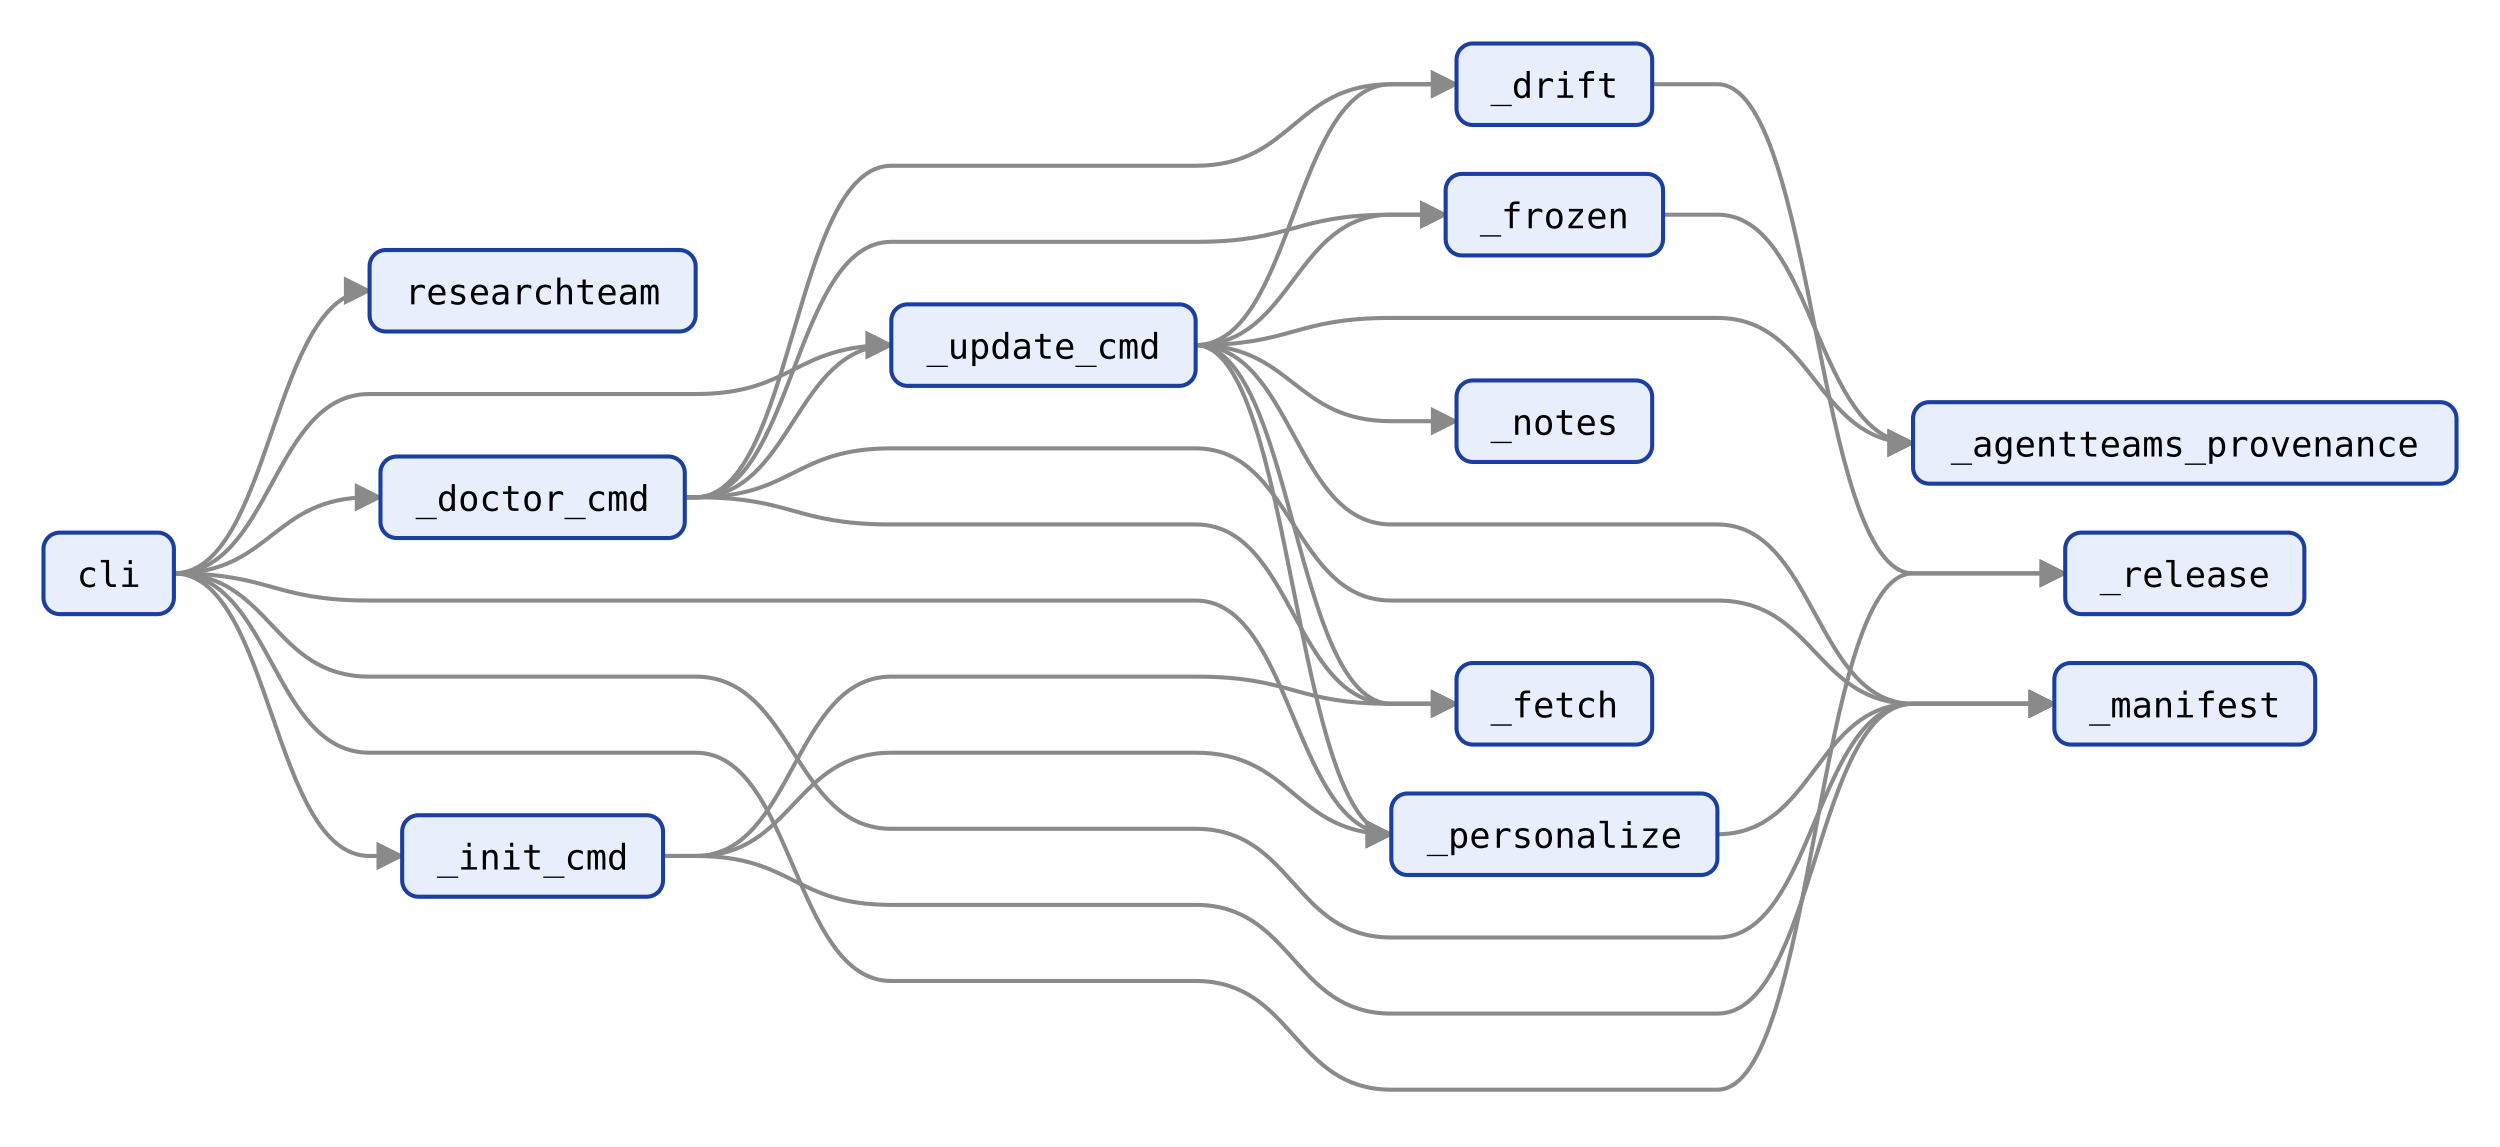
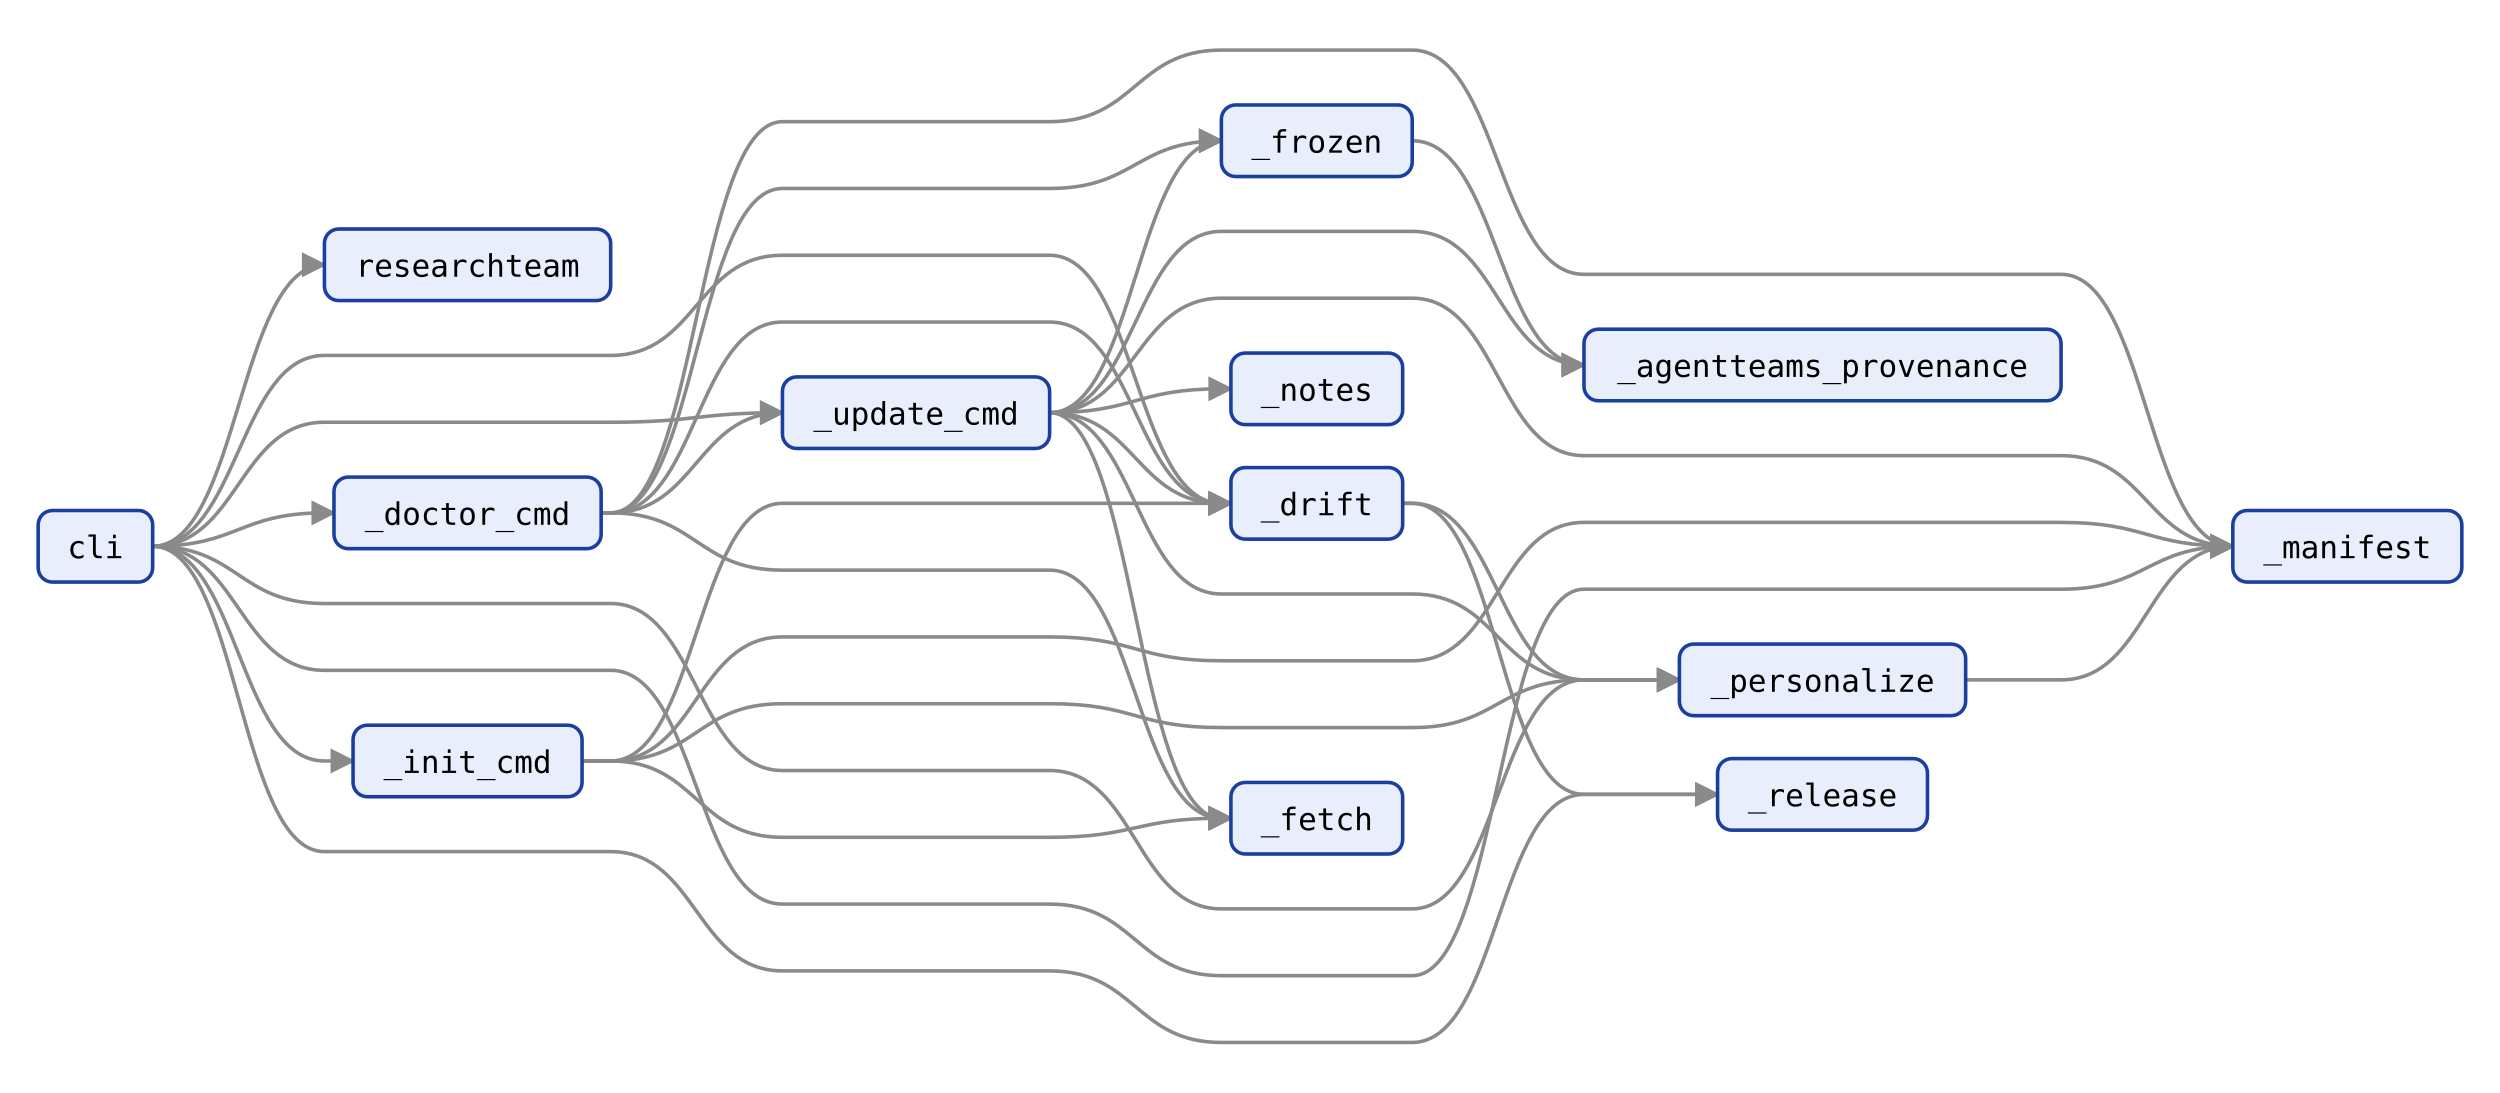
- <svg xmlns="http://www.w3.org/2000/svg" viewBox="0 0 920 422" width="920" height="422" font-family="monospace">
+ <svg xmlns="http://www.w3.org/2000/svg" viewBox="0 0 1048 458" width="1048" height="458" font-family="monospace">
  <defs>
    <marker id="arrow" viewBox="0 0 10 10" refX="9" refY="5" markerWidth="7" markerHeight="7" orient="auto-start-reverse">
      <polygon points="0,0 10,5 0,10" fill="#8a8a8a" />
    </marker>
  </defs>
-   <path d="M252,183 L256,183 C292,183 292,61 328,61 L440,61 C476,61 476,31 512,31 L536,31" fill="none" stroke="#8a8a8a" stroke-width="1.5" marker-end="url(#arrow)" />
-   <path d="M252,183 L256,183 C292,183 292,193 328,193 L440,193 C476,193 476,259 512,259 L536,259" fill="none" stroke="#8a8a8a" stroke-width="1.5" marker-end="url(#arrow)" />
-   <path d="M252,183 L256,183 C292,183 292,89 328,89 L440,89 C476,89 476,79 512,79 L532,79" fill="none" stroke="#8a8a8a" stroke-width="1.5" marker-end="url(#arrow)" />
-   <path d="M252,183 L256,183 C292,183 292,165 328,165 L440,165 C476,165 476,221 512,221 L632,221 C668,221 668,259 704,259 L756,259" fill="none" stroke="#8a8a8a" stroke-width="1.5" marker-end="url(#arrow)" />
-   <path d="M252,183 L256,183 C292,183 292,127 328,127" fill="none" stroke="#8a8a8a" stroke-width="1.5" marker-end="url(#arrow)" />
-   <path d="M608,31 L632,31 C668,31 668,211 704,211 L760,211" fill="none" stroke="#8a8a8a" stroke-width="1.5" marker-end="url(#arrow)" />
-   <path d="M612,79 L632,79 C668,79 668,163 704,163" fill="none" stroke="#8a8a8a" stroke-width="1.5" marker-end="url(#arrow)" />
-   <path d="M244,315 L256,315 C292,315 292,249 328,249 L440,249 C476,249 476,259 512,259 L536,259" fill="none" stroke="#8a8a8a" stroke-width="1.5" marker-end="url(#arrow)" />
-   <path d="M244,315 L256,315 C292,315 292,333 328,333 L440,333 C476,333 476,373 512,373 L632,373 C668,373 668,259 704,259 L756,259" fill="none" stroke="#8a8a8a" stroke-width="1.5" marker-end="url(#arrow)" />
-   <path d="M244,315 L256,315 C292,315 292,277 328,277 L440,277 C476,277 476,307 512,307" fill="none" stroke="#8a8a8a" stroke-width="1.5" marker-end="url(#arrow)" />
-   <path d="M632,307 C668,307 668,259 704,259 L756,259" fill="none" stroke="#8a8a8a" stroke-width="1.5" marker-end="url(#arrow)" />
-   <path d="M440,127 C476,127 476,117 512,117 L632,117 C668,117 668,163 704,163" fill="none" stroke="#8a8a8a" stroke-width="1.5" marker-end="url(#arrow)" />
-   <path d="M440,127 C476,127 476,31 512,31 L536,31" fill="none" stroke="#8a8a8a" stroke-width="1.5" marker-end="url(#arrow)" />
-   <path d="M440,127 C476,127 476,259 512,259 L536,259" fill="none" stroke="#8a8a8a" stroke-width="1.5" marker-end="url(#arrow)" />
-   <path d="M440,127 C476,127 476,79 512,79 L532,79" fill="none" stroke="#8a8a8a" stroke-width="1.5" marker-end="url(#arrow)" />
-   <path d="M440,127 C476,127 476,193 512,193 L632,193 C668,193 668,259 704,259 L756,259" fill="none" stroke="#8a8a8a" stroke-width="1.5" marker-end="url(#arrow)" />
-   <path d="M440,127 C476,127 476,155 512,155 L536,155" fill="none" stroke="#8a8a8a" stroke-width="1.5" marker-end="url(#arrow)" />
-   <path d="M440,127 C476,127 476,307 512,307" fill="none" stroke="#8a8a8a" stroke-width="1.5" marker-end="url(#arrow)" />
-   <path d="M64,211 C100,211 100,107 136,107" fill="none" stroke="#8a8a8a" stroke-width="1.5" marker-end="url(#arrow)" />
-   <path d="M64,211 C100,211 100,183 136,183 L140,183" fill="none" stroke="#8a8a8a" stroke-width="1.5" marker-end="url(#arrow)" />
-   <path d="M64,211 C100,211 100,315 136,315 L148,315" fill="none" stroke="#8a8a8a" stroke-width="1.5" marker-end="url(#arrow)" />
-   <path d="M64,211 C100,211 100,249 136,249 L256,249 C292,249 292,305 328,305 L440,305 C476,305 476,345 512,345 L632,345 C668,345 668,259 704,259 L756,259" fill="none" stroke="#8a8a8a" stroke-width="1.5" marker-end="url(#arrow)" />
-   <path d="M64,211 C100,211 100,221 136,221 L256,221 L328,221 L440,221 C476,221 476,307 512,307" fill="none" stroke="#8a8a8a" stroke-width="1.5" marker-end="url(#arrow)" />
-   <path d="M64,211 C100,211 100,277 136,277 L256,277 C292,277 292,361 328,361 L440,361 C476,361 476,401 512,401 L632,401 C668,401 668,211 704,211 L760,211" fill="none" stroke="#8a8a8a" stroke-width="1.5" marker-end="url(#arrow)" />
-   <path d="M64,211 C100,211 100,145 136,145 L256,145 C292,145 292,127 328,127" fill="none" stroke="#8a8a8a" stroke-width="1.5" marker-end="url(#arrow)" />
-   <rect x="136" y="92" width="120" height="30" rx="6" fill="#e8eefb" stroke="#1b3fa0" stroke-width="1.5" />
-   <text x="196" y="112" font-size="13" text-anchor="middle" fill="#000000">researchteam</text>
-   <rect x="704" y="148" width="200" height="30" rx="6" fill="#e8eefb" stroke="#1b3fa0" stroke-width="1.5" />
-   <text x="804" y="168" font-size="13" text-anchor="middle" fill="#000000">_agentteams_provenance</text>
-   <rect x="140" y="168" width="112" height="30" rx="6" fill="#e8eefb" stroke="#1b3fa0" stroke-width="1.5" />
-   <text x="196" y="188" font-size="13" text-anchor="middle" fill="#000000">_doctor_cmd</text>
-   <rect x="536" y="16" width="72" height="30" rx="6" fill="#e8eefb" stroke="#1b3fa0" stroke-width="1.5" />
-   <text x="572" y="36" font-size="13" text-anchor="middle" fill="#000000">_drift</text>
-   <rect x="536" y="244" width="72" height="30" rx="6" fill="#e8eefb" stroke="#1b3fa0" stroke-width="1.5" />
-   <text x="572" y="264" font-size="13" text-anchor="middle" fill="#000000">_fetch</text>
-   <rect x="532" y="64" width="80" height="30" rx="6" fill="#e8eefb" stroke="#1b3fa0" stroke-width="1.5" />
-   <text x="572" y="84" font-size="13" text-anchor="middle" fill="#000000">_frozen</text>
-   <rect x="148" y="300" width="96" height="30" rx="6" fill="#e8eefb" stroke="#1b3fa0" stroke-width="1.5" />
-   <text x="196" y="320" font-size="13" text-anchor="middle" fill="#000000">_init_cmd</text>
-   <rect x="756" y="244" width="96" height="30" rx="6" fill="#e8eefb" stroke="#1b3fa0" stroke-width="1.5" />
-   <text x="804" y="264" font-size="13" text-anchor="middle" fill="#000000">_manifest</text>
-   <rect x="536" y="140" width="72" height="30" rx="6" fill="#e8eefb" stroke="#1b3fa0" stroke-width="1.5" />
-   <text x="572" y="160" font-size="13" text-anchor="middle" fill="#000000">_notes</text>
-   <rect x="512" y="292" width="120" height="30" rx="6" fill="#e8eefb" stroke="#1b3fa0" stroke-width="1.5" />
-   <text x="572" y="312" font-size="13" text-anchor="middle" fill="#000000">_personalize</text>
-   <rect x="760" y="196" width="88" height="30" rx="6" fill="#e8eefb" stroke="#1b3fa0" stroke-width="1.5" />
-   <text x="804" y="216" font-size="13" text-anchor="middle" fill="#000000">_release</text>
-   <rect x="328" y="112" width="112" height="30" rx="6" fill="#e8eefb" stroke="#1b3fa0" stroke-width="1.5" />
-   <text x="384" y="132" font-size="13" text-anchor="middle" fill="#000000">_update_cmd</text>
-   <rect x="16" y="196" width="48" height="30" rx="6" fill="#e8eefb" stroke="#1b3fa0" stroke-width="1.5" />
-   <text x="40" y="216" font-size="13" text-anchor="middle" fill="#000000">cli</text>
+   <path d="M252,215 L256,215 C292,215 292,135 328,135 L440,135 C476,135 476,211 512,211 L516,211" fill="none" stroke="#8a8a8a" stroke-width="1.5" marker-end="url(#arrow)" />
+   <path d="M252,215 L256,215 C292,215 292,239 328,239 L440,239 C476,239 476,343 512,343 L516,343" fill="none" stroke="#8a8a8a" stroke-width="1.5" marker-end="url(#arrow)" />
+   <path d="M252,215 L256,215 C292,215 292,79 328,79 L440,79 C476,79 476,59 512,59" fill="none" stroke="#8a8a8a" stroke-width="1.5" marker-end="url(#arrow)" />
+   <path d="M252,215 L256,215 C292,215 292,51 328,51 L440,51 C476,51 476,21 512,21 L592,21 C628,21 628,115 664,115 L864,115 C900,115 900,229 936,229" fill="none" stroke="#8a8a8a" stroke-width="1.5" marker-end="url(#arrow)" />
+   <path d="M252,215 L256,215 C292,215 292,173 328,173" fill="none" stroke="#8a8a8a" stroke-width="1.5" marker-end="url(#arrow)" />
+   <path d="M588,211 L592,211 C628,211 628,285 664,285 L704,285" fill="none" stroke="#8a8a8a" stroke-width="1.5" marker-end="url(#arrow)" />
+   <path d="M588,211 L592,211 C628,211 628,333 664,333 L720,333" fill="none" stroke="#8a8a8a" stroke-width="1.5" marker-end="url(#arrow)" />
+   <path d="M592,59 C628,59 628,153 664,153" fill="none" stroke="#8a8a8a" stroke-width="1.5" marker-end="url(#arrow)" />
+   <path d="M244,319 L256,319 C292,319 292,211 328,211 L440,211 L512,211 L516,211" fill="none" stroke="#8a8a8a" stroke-width="1.5" marker-end="url(#arrow)" />
+   <path d="M244,319 L256,319 C292,319 292,351 328,351 L440,351 C476,351 476,343 512,343 L516,343" fill="none" stroke="#8a8a8a" stroke-width="1.5" marker-end="url(#arrow)" />
+   <path d="M244,319 L256,319 C292,319 292,267 328,267 L440,267 C476,267 476,277 512,277 L592,277 C628,277 628,219 664,219 L864,219 C900,219 900,229 936,229" fill="none" stroke="#8a8a8a" stroke-width="1.5" marker-end="url(#arrow)" />
+   <path d="M244,319 L256,319 C292,319 292,295 328,295 L440,295 C476,295 476,305 512,305 L592,305 C628,305 628,285 664,285 L704,285" fill="none" stroke="#8a8a8a" stroke-width="1.5" marker-end="url(#arrow)" />
+   <path d="M824,285 L864,285 C900,285 900,229 936,229" fill="none" stroke="#8a8a8a" stroke-width="1.5" marker-end="url(#arrow)" />
+   <path d="M440,173 C476,173 476,97 512,97 L592,97 C628,97 628,153 664,153" fill="none" stroke="#8a8a8a" stroke-width="1.5" marker-end="url(#arrow)" />
+   <path d="M440,173 C476,173 476,211 512,211 L516,211" fill="none" stroke="#8a8a8a" stroke-width="1.5" marker-end="url(#arrow)" />
+   <path d="M440,173 C476,173 476,343 512,343 L516,343" fill="none" stroke="#8a8a8a" stroke-width="1.5" marker-end="url(#arrow)" />
+   <path d="M440,173 C476,173 476,59 512,59" fill="none" stroke="#8a8a8a" stroke-width="1.5" marker-end="url(#arrow)" />
+   <path d="M440,173 C476,173 476,125 512,125 L592,125 C628,125 628,191 664,191 L864,191 C900,191 900,229 936,229" fill="none" stroke="#8a8a8a" stroke-width="1.5" marker-end="url(#arrow)" />
+   <path d="M440,173 C476,173 476,163 512,163 L516,163" fill="none" stroke="#8a8a8a" stroke-width="1.5" marker-end="url(#arrow)" />
+   <path d="M440,173 C476,173 476,249 512,249 L592,249 C628,249 628,285 664,285 L704,285" fill="none" stroke="#8a8a8a" stroke-width="1.5" marker-end="url(#arrow)" />
+   <path d="M64,229 C100,229 100,111 136,111" fill="none" stroke="#8a8a8a" stroke-width="1.5" marker-end="url(#arrow)" />
+   <path d="M64,229 C100,229 100,215 136,215 L140,215" fill="none" stroke="#8a8a8a" stroke-width="1.5" marker-end="url(#arrow)" />
+   <path d="M64,229 C100,229 100,149 136,149 L256,149 C292,149 292,107 328,107 L440,107 C476,107 476,211 512,211 L516,211" fill="none" stroke="#8a8a8a" stroke-width="1.5" marker-end="url(#arrow)" />
+   <path d="M64,229 C100,229 100,319 136,319 L148,319" fill="none" stroke="#8a8a8a" stroke-width="1.5" marker-end="url(#arrow)" />
+   <path d="M64,229 C100,229 100,281 136,281 L256,281 C292,281 292,379 328,379 L440,379 C476,379 476,409 512,409 L592,409 C628,409 628,247 664,247 L864,247 C900,247 900,229 936,229" fill="none" stroke="#8a8a8a" stroke-width="1.5" marker-end="url(#arrow)" />
+   <path d="M64,229 C100,229 100,253 136,253 L256,253 C292,253 292,323 328,323 L440,323 C476,323 476,381 512,381 L592,381 C628,381 628,285 664,285 L704,285" fill="none" stroke="#8a8a8a" stroke-width="1.5" marker-end="url(#arrow)" />
+   <path d="M64,229 C100,229 100,357 136,357 L256,357 C292,357 292,407 328,407 L440,407 C476,407 476,437 512,437 L592,437 C628,437 628,333 664,333 L720,333" fill="none" stroke="#8a8a8a" stroke-width="1.5" marker-end="url(#arrow)" />
+   <path d="M64,229 C100,229 100,177 136,177 L256,177 C292,177 292,173 328,173" fill="none" stroke="#8a8a8a" stroke-width="1.5" marker-end="url(#arrow)" />
+   <rect x="136" y="96" width="120" height="30" rx="6" fill="#e8eefb" stroke="#1b3fa0" stroke-width="1.5" />
+   <text x="196" y="116" font-size="13" text-anchor="middle" fill="#000000">researchteam</text>
+   <rect x="664" y="138" width="200" height="30" rx="6" fill="#e8eefb" stroke="#1b3fa0" stroke-width="1.5" />
+   <text x="764" y="158" font-size="13" text-anchor="middle" fill="#000000">_agentteams_provenance</text>
+   <rect x="140" y="200" width="112" height="30" rx="6" fill="#e8eefb" stroke="#1b3fa0" stroke-width="1.5" />
+   <text x="196" y="220" font-size="13" text-anchor="middle" fill="#000000">_doctor_cmd</text>
+   <rect x="516" y="196" width="72" height="30" rx="6" fill="#e8eefb" stroke="#1b3fa0" stroke-width="1.5" />
+   <text x="552" y="216" font-size="13" text-anchor="middle" fill="#000000">_drift</text>
+   <rect x="516" y="328" width="72" height="30" rx="6" fill="#e8eefb" stroke="#1b3fa0" stroke-width="1.5" />
+   <text x="552" y="348" font-size="13" text-anchor="middle" fill="#000000">_fetch</text>
+   <rect x="512" y="44" width="80" height="30" rx="6" fill="#e8eefb" stroke="#1b3fa0" stroke-width="1.5" />
+   <text x="552" y="64" font-size="13" text-anchor="middle" fill="#000000">_frozen</text>
+   <rect x="148" y="304" width="96" height="30" rx="6" fill="#e8eefb" stroke="#1b3fa0" stroke-width="1.5" />
+   <text x="196" y="324" font-size="13" text-anchor="middle" fill="#000000">_init_cmd</text>
+   <rect x="936" y="214" width="96" height="30" rx="6" fill="#e8eefb" stroke="#1b3fa0" stroke-width="1.5" />
+   <text x="984" y="234" font-size="13" text-anchor="middle" fill="#000000">_manifest</text>
+   <rect x="516" y="148" width="72" height="30" rx="6" fill="#e8eefb" stroke="#1b3fa0" stroke-width="1.5" />
+   <text x="552" y="168" font-size="13" text-anchor="middle" fill="#000000">_notes</text>
+   <rect x="704" y="270" width="120" height="30" rx="6" fill="#e8eefb" stroke="#1b3fa0" stroke-width="1.5" />
+   <text x="764" y="290" font-size="13" text-anchor="middle" fill="#000000">_personalize</text>
+   <rect x="720" y="318" width="88" height="30" rx="6" fill="#e8eefb" stroke="#1b3fa0" stroke-width="1.5" />
+   <text x="764" y="338" font-size="13" text-anchor="middle" fill="#000000">_release</text>
+   <rect x="328" y="158" width="112" height="30" rx="6" fill="#e8eefb" stroke="#1b3fa0" stroke-width="1.5" />
+   <text x="384" y="178" font-size="13" text-anchor="middle" fill="#000000">_update_cmd</text>
+   <rect x="16" y="214" width="48" height="30" rx="6" fill="#e8eefb" stroke="#1b3fa0" stroke-width="1.5" />
+   <text x="40" y="234" font-size="13" text-anchor="middle" fill="#000000">cli</text>
</svg>
